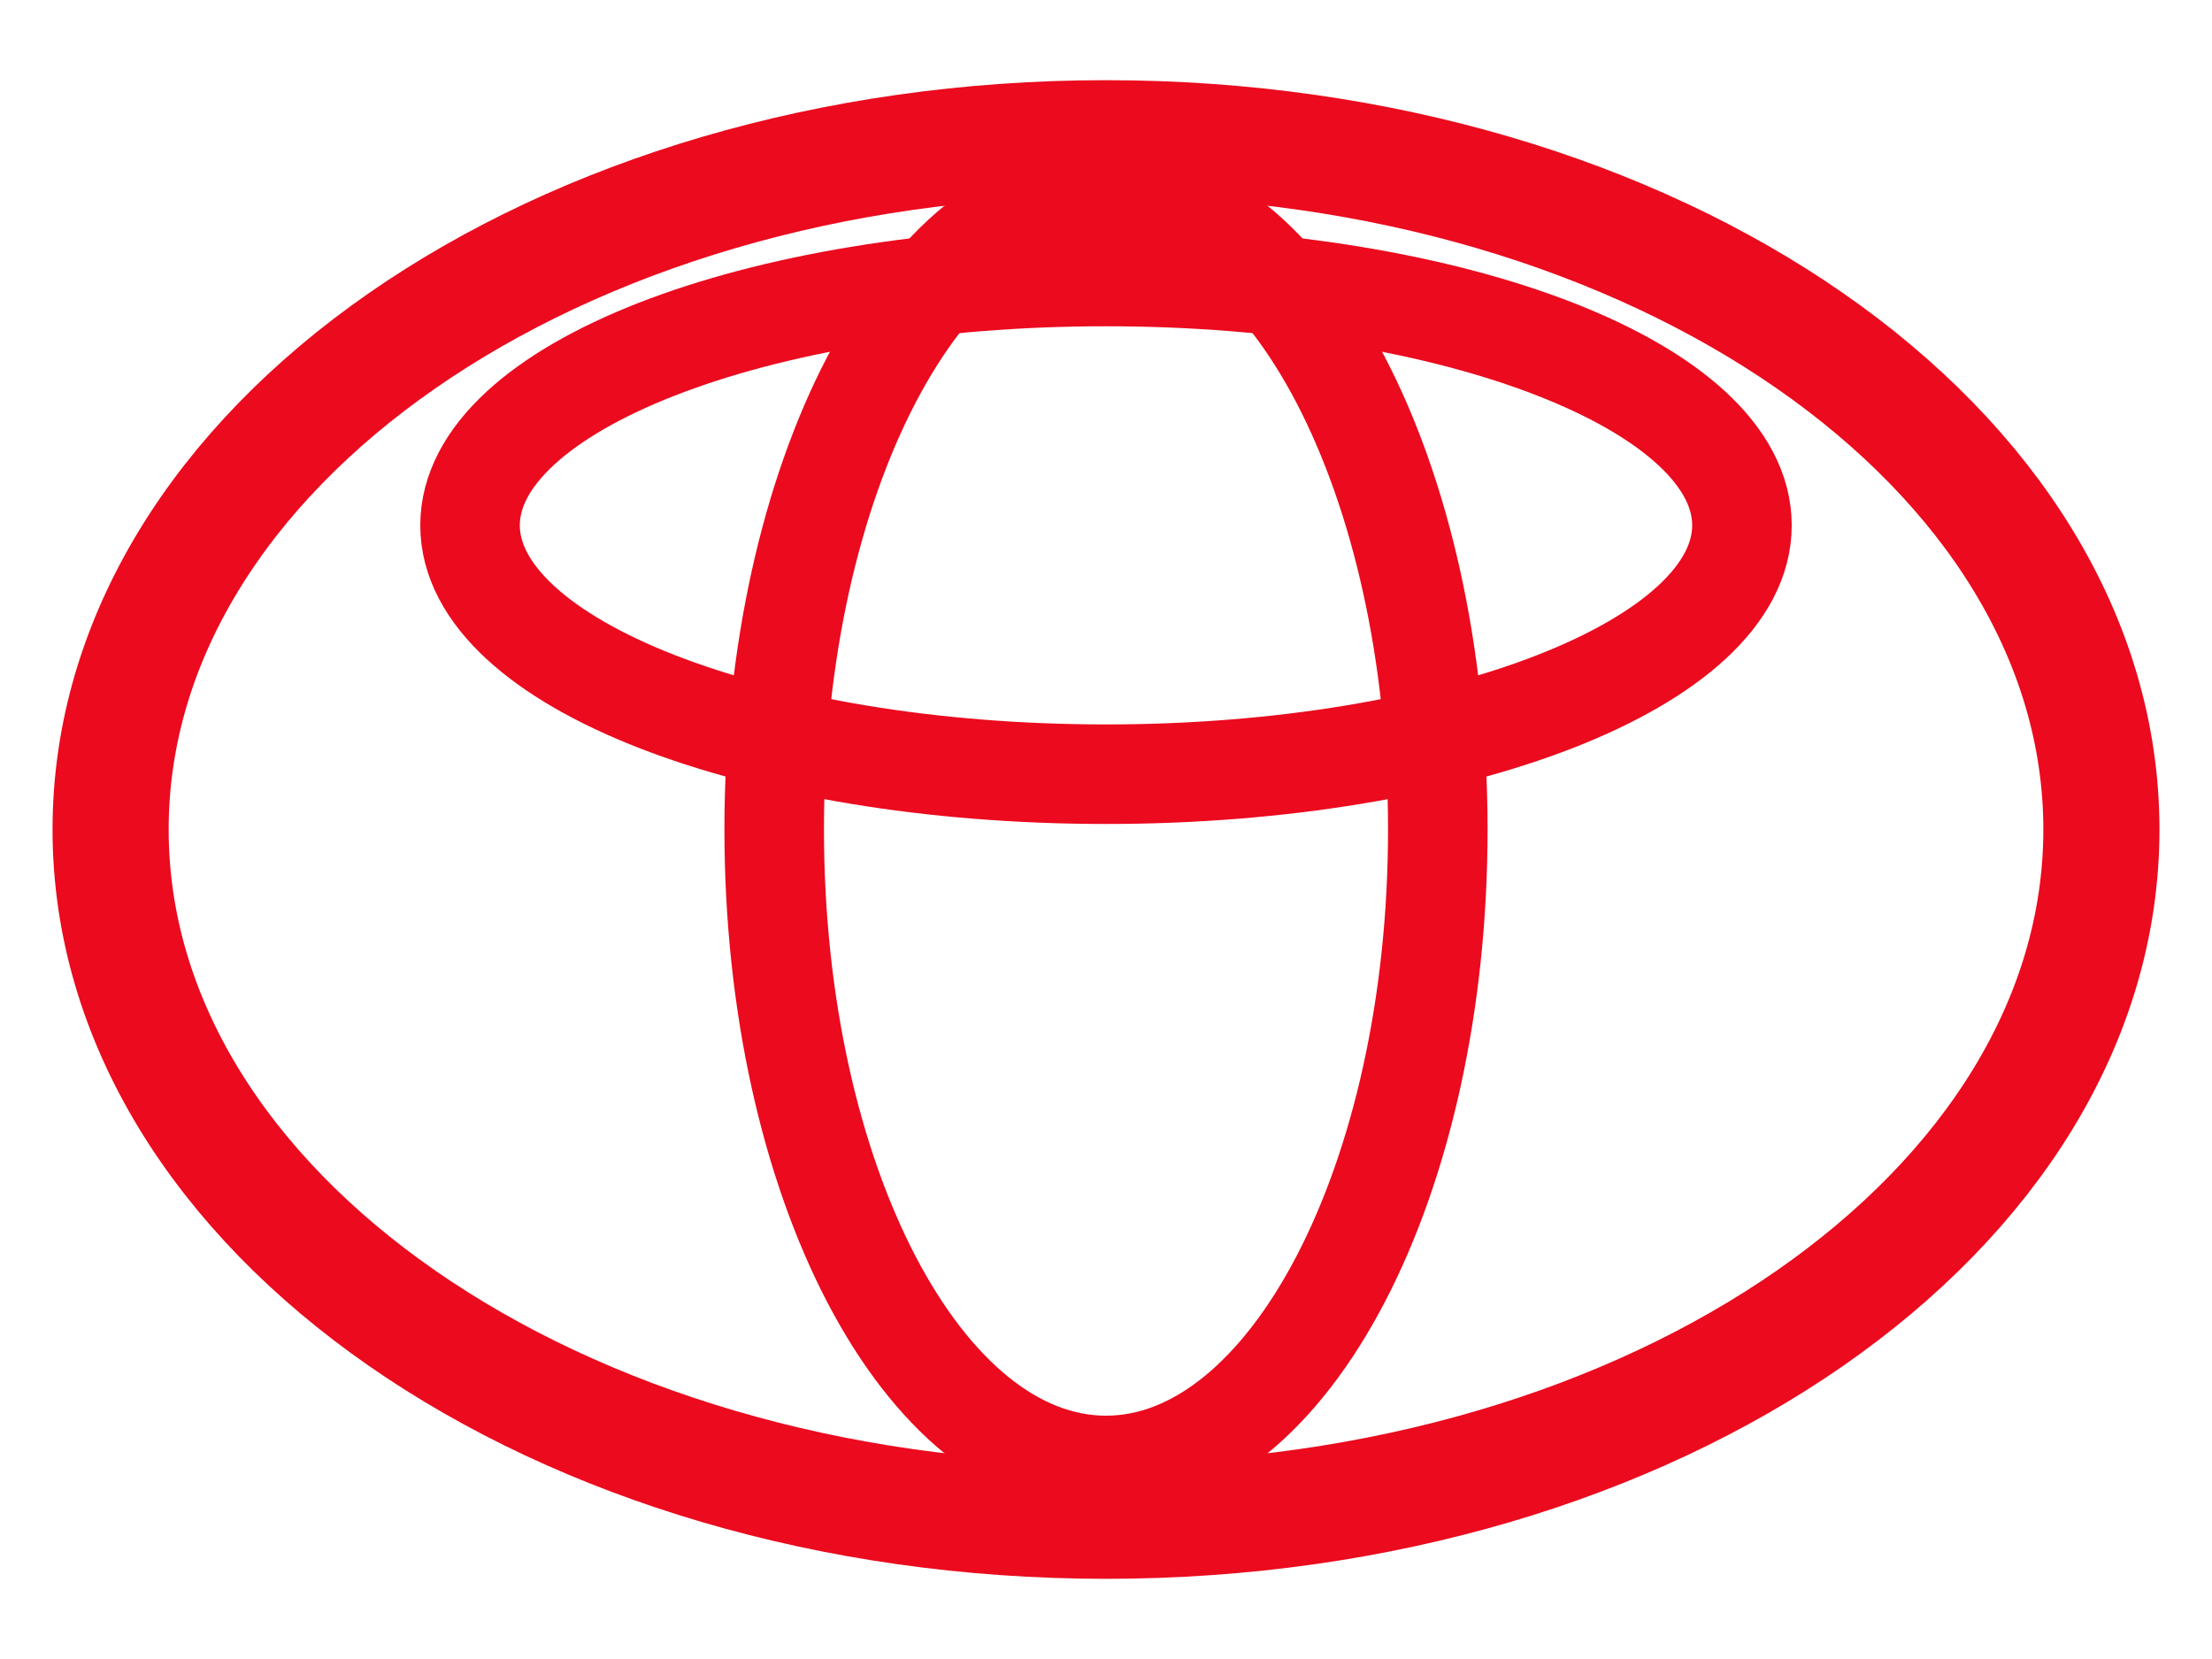
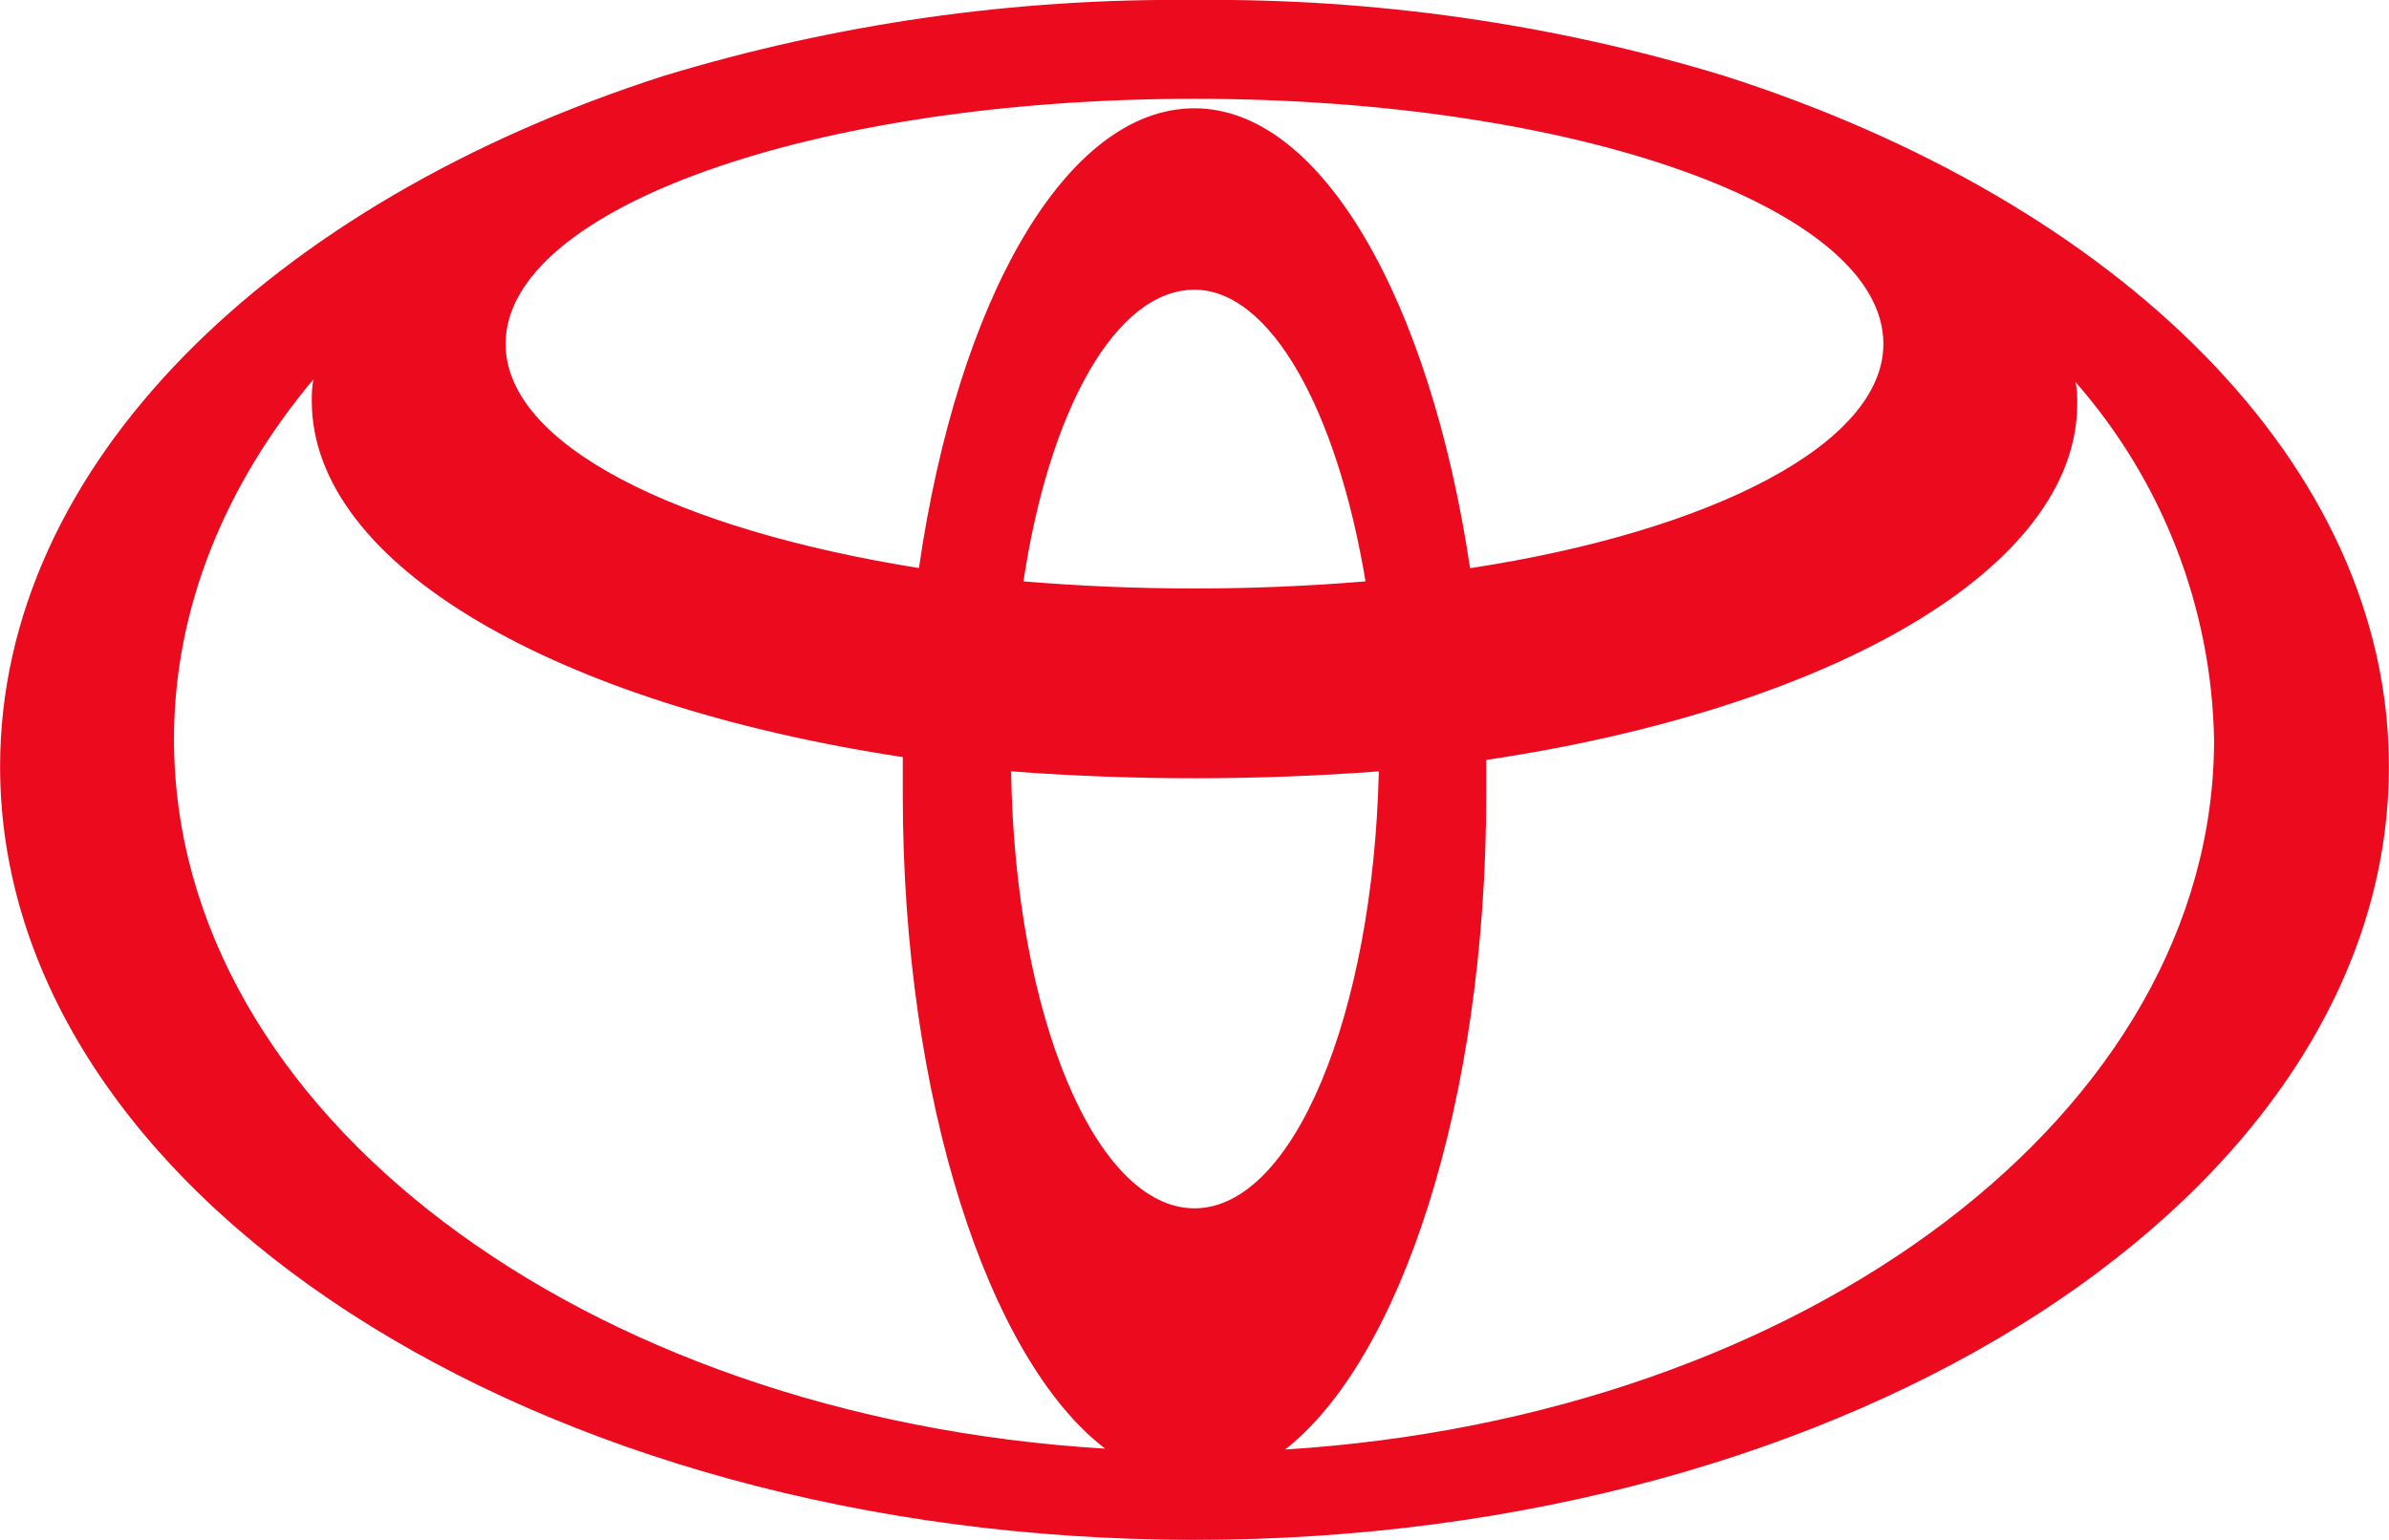
- <svg xmlns="http://www.w3.org/2000/svg" viewBox="0 0 80 60" width="80" height="60" fill="none">
-   <ellipse cx="40" cy="30" rx="36" ry="25" stroke="#EB0A1E" stroke-width="4.2" fill="none" />
-   <ellipse cx="40" cy="30" rx="12" ry="23" stroke="#EB0A1E" stroke-width="3.6" fill="none" />
-   <ellipse cx="40" cy="19" rx="23" ry="9" stroke="#EB0A1E" stroke-width="3.6" fill="none" />
+ <svg xmlns="http://www.w3.org/2000/svg" xml:space="preserve" width="950" height="612.5" viewBox="0 0 251.4 162.1">
+   <path fill="#eb0a1e" d="M181.5 8c-18-5.5-37-8.2-55.8-8-19-.2-37.8 2.5-55.9 8C28.5 21.3 0 48.9 0 80.7c0 44.8 56.2 81.4 125.7 81.4 69.3 0 125.7-36.4 125.7-81.4 0-31.8-28.4-59.4-69.9-72.7zm-55.8 119.2c-10.4 0-18.9-20.3-19.3-46a257.7 257.7 0 0 0 38.7 0c-.6 25.6-9 46-19.4 46zm-18-66c2.7-18 9.7-30.7 18-30.7 8 0 15 12.7 18 30.7-12 1-24 1-36 0zm47-1.4c-4.2-28.1-15.6-48.4-29-48.4-13.5 0-24.9 20.1-29 48.4-25.6-4.1-43.5-13-43.5-23.6 0-14.3 32.5-25.8 72.5-25.8s72.5 11.5 72.5 25.8c0 10.5-18 19.7-43.4 23.6zm-136.4 18C18.3 64 23.7 51 33 39.9c-.2.8-.2 1.7-.2 2.3 0 17.4 26 32 62.2 37.5v4c0 32 9 59.4 21.3 68.8-54.9-3.3-98-35.4-98-74.7Zm116.8 74.9c12.3-9.5 21.3-36.8 21.3-69V80c36.2-5.4 62.2-20.1 62.2-37.5 0-.8 0-1.6-.2-2.3A58.7 58.7 0 0 1 233 77.9c0 39.2-43 71.3-97.9 74.7z" />
</svg>
